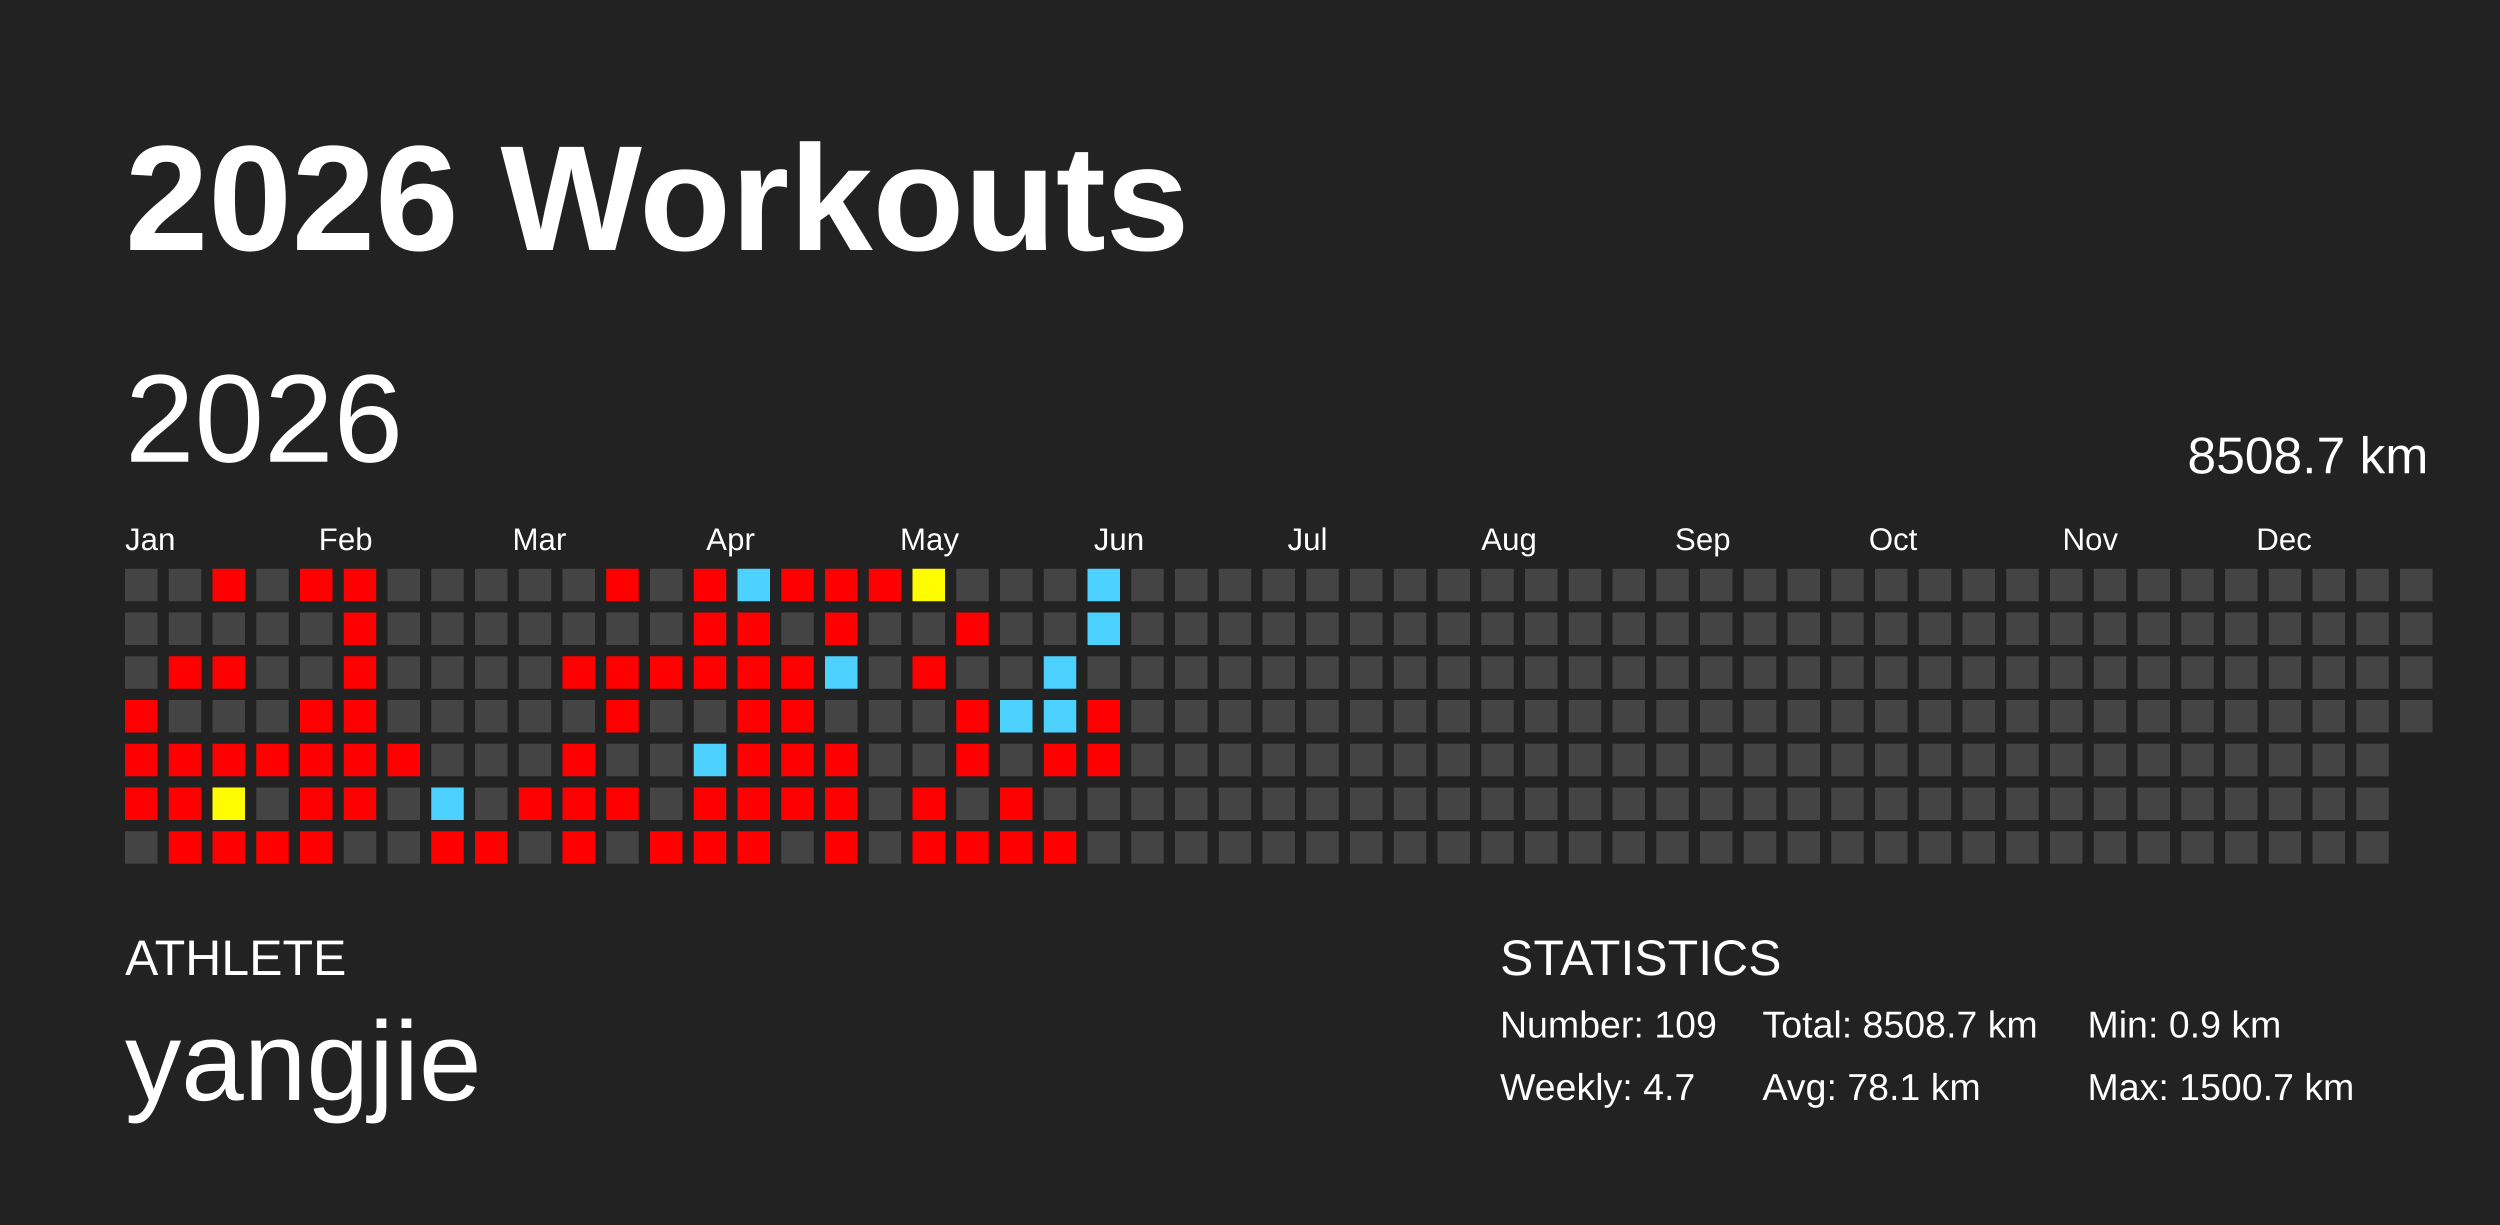
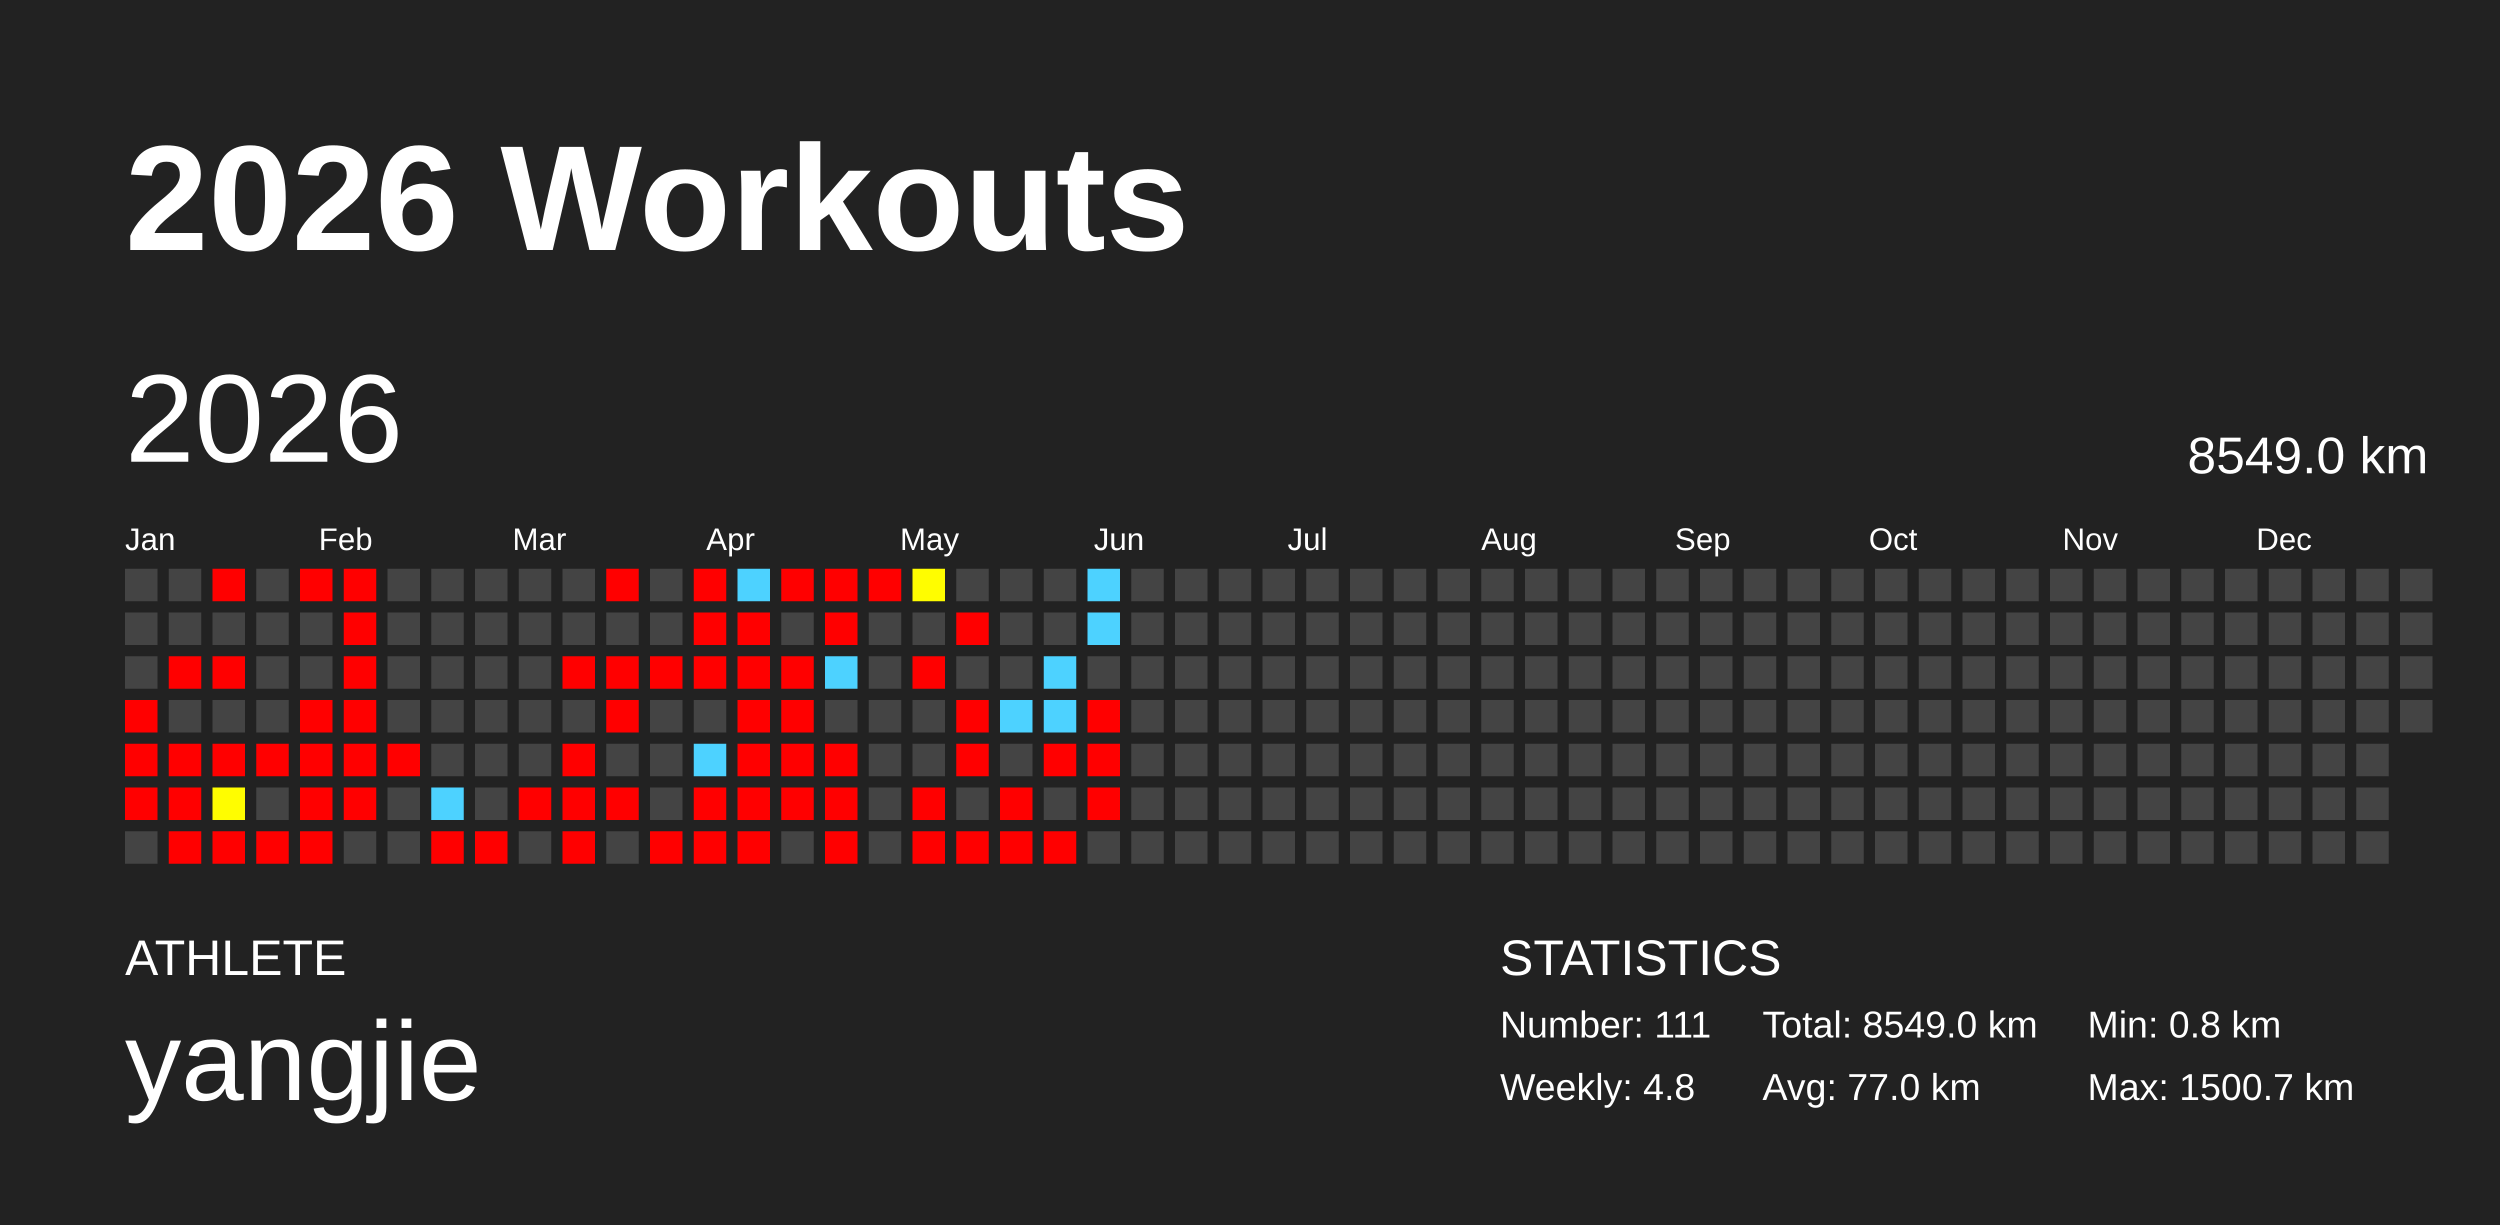
<svg xmlns="http://www.w3.org/2000/svg" baseProfile="full" height="98mm" version="1.1" viewBox="0,0,200,98" width="200mm">
  <defs />
  <rect fill="#222222" height="98" width="200" x="0" y="0" />
  <text fill="#FFFFFF" style="font-size:12px; font-family:Arial; font-weight:bold;" x="10" y="20">2026 Workouts</text>
  <text fill="#FFFFFF" style="font-size:4px; font-family:Arial" x="10" y="78">ATHLETE</text>
  <text fill="#FFFFFF" style="font-size:9px; font-family:Arial" x="10" y="88">yangjie</text>
  <text fill="#FFFFFF" style="font-size:4px; font-family:Arial" x="120" y="78">STATISTICS</text>
-   <text fill="#FFFFFF" style="font-size:3px; font-family:Arial" x="120" y="83">Number: 109</text>
-   <text fill="#FFFFFF" style="font-size:3px; font-family:Arial" x="120" y="88">Weekly: 4.7</text>
-   <text fill="#FFFFFF" style="font-size:3px; font-family:Arial" x="141" y="83">Total: 8508.7 km</text>
-   <text fill="#FFFFFF" style="font-size:3px; font-family:Arial" x="141" y="88">Avg: 78.1 km</text>
-   <text fill="#FFFFFF" style="font-size:3px; font-family:Arial" x="167" y="83">Min: 0.9 km</text>
+   <text fill="#FFFFFF" style="font-size:3px; font-family:Arial" x="120" y="83">Number: 111</text>
+   <text fill="#FFFFFF" style="font-size:3px; font-family:Arial" x="120" y="88">Weekly: 4.8</text>
+   <text fill="#FFFFFF" style="font-size:3px; font-family:Arial" x="141" y="83">Total: 8549.0 km</text>
+   <text fill="#FFFFFF" style="font-size:3px; font-family:Arial" x="141" y="88">Avg: 77.0 km</text>
+   <text fill="#FFFFFF" style="font-size:3px; font-family:Arial" x="167" y="83">Min: 0.8 km</text>
  <text fill="#FFFFFF" style="font-size:3px; font-family:Arial" x="167" y="88">Max: 1500.7 km</text>
  <text dominant-baseline="hanging" fill="#FFFFFF" style="font-size:10.0px; font-family:Arial;" x="10" y="30">2026</text>
-   <text dominant-baseline="hanging" fill="#FFFFFF" style="font-size:4.125px; font-family:Arial;" x="175" y="35">8508.7 km</text>
+   <text dominant-baseline="hanging" fill="#FFFFFF" style="font-size:4.125px; font-family:Arial;" x="175" y="35">8549.0 km</text>
  <text fill="#FFFFFF" style="font-size:2.5px; font-family:Arial" x="10.0" y="44">Jan</text>
  <text fill="#FFFFFF" style="font-size:2.5px; font-family:Arial" x="25.5" y="44">Feb</text>
  <text fill="#FFFFFF" style="font-size:2.5px; font-family:Arial" x="41.0" y="44">Mar</text>
  <text fill="#FFFFFF" style="font-size:2.5px; font-family:Arial" x="56.5" y="44">Apr</text>
  <text fill="#FFFFFF" style="font-size:2.5px; font-family:Arial" x="72.0" y="44">May</text>
  <text fill="#FFFFFF" style="font-size:2.5px; font-family:Arial" x="87.5" y="44">Jun</text>
  <text fill="#FFFFFF" style="font-size:2.5px; font-family:Arial" x="103.0" y="44">Jul</text>
  <text fill="#FFFFFF" style="font-size:2.5px; font-family:Arial" x="118.5" y="44">Aug</text>
  <text fill="#FFFFFF" style="font-size:2.5px; font-family:Arial" x="134.0" y="44">Sep</text>
  <text fill="#FFFFFF" style="font-size:2.5px; font-family:Arial" x="149.5" y="44">Oct</text>
  <text fill="#FFFFFF" style="font-size:2.5px; font-family:Arial" x="165.0" y="44">Nov</text>
  <text fill="#FFFFFF" style="font-size:2.5px; font-family:Arial" x="180.5" y="44">Dec</text>
  <rect fill="#444444" height="2.6" width="2.6" x="10.0" y="45.5" />
  <rect fill="#444444" height="2.6" width="2.6" x="10.0" y="49.0" />
  <rect fill="#444444" height="2.6" width="2.6" x="10.0" y="52.5" />
  <rect fill="red" height="2.6" width="2.6" x="10.0" y="56.0" />
  <rect fill="red" height="2.6" width="2.6" x="10.0" y="59.5" />
  <rect fill="red" height="2.6" width="2.6" x="10.0" y="63.0" />
  <rect fill="#444444" height="2.6" width="2.6" x="10.0" y="66.5" />
  <rect fill="#444444" height="2.6" width="2.6" x="13.5" y="45.5" />
  <rect fill="#444444" height="2.6" width="2.6" x="13.5" y="49.0" />
  <rect fill="red" height="2.6" width="2.6" x="13.5" y="52.5" />
  <rect fill="#444444" height="2.6" width="2.6" x="13.5" y="56.0" />
  <rect fill="red" height="2.6" width="2.6" x="13.5" y="59.5" />
  <rect fill="red" height="2.6" width="2.6" x="13.5" y="63.0" />
  <rect fill="red" height="2.6" width="2.6" x="13.5" y="66.5" />
  <rect fill="red" height="2.6" width="2.6" x="17.0" y="45.5" />
  <rect fill="#444444" height="2.6" width="2.6" x="17.0" y="49.0" />
  <rect fill="red" height="2.6" width="2.6" x="17.0" y="52.5" />
  <rect fill="#444444" height="2.6" width="2.6" x="17.0" y="56.0" />
  <rect fill="red" height="2.6" width="2.6" x="17.0" y="59.5" />
  <rect fill="#fffd00" height="2.6" width="2.6" x="17.0" y="63.0" />
  <rect fill="red" height="2.6" width="2.6" x="17.0" y="66.5" />
  <rect fill="#444444" height="2.6" width="2.6" x="20.5" y="45.5" />
  <rect fill="#444444" height="2.6" width="2.6" x="20.5" y="49.0" />
  <rect fill="#444444" height="2.6" width="2.6" x="20.5" y="52.5" />
  <rect fill="#444444" height="2.6" width="2.6" x="20.5" y="56.0" />
  <rect fill="red" height="2.6" width="2.6" x="20.5" y="59.5" />
  <rect fill="#444444" height="2.6" width="2.6" x="20.5" y="63.0" />
  <rect fill="red" height="2.6" width="2.6" x="20.5" y="66.5" />
  <rect fill="red" height="2.6" width="2.6" x="24.0" y="45.5" />
  <rect fill="#444444" height="2.6" width="2.6" x="24.0" y="49.0" />
  <rect fill="#444444" height="2.6" width="2.6" x="24.0" y="52.5" />
  <rect fill="red" height="2.6" width="2.6" x="24.0" y="56.0" />
  <rect fill="red" height="2.6" width="2.6" x="24.0" y="59.5" />
  <rect fill="red" height="2.6" width="2.6" x="24.0" y="63.0" />
  <rect fill="red" height="2.6" width="2.6" x="24.0" y="66.5" />
  <rect fill="red" height="2.6" width="2.6" x="27.5" y="45.5" />
  <rect fill="red" height="2.6" width="2.6" x="27.5" y="49.0" />
  <rect fill="red" height="2.6" width="2.6" x="27.5" y="52.5" />
  <rect fill="red" height="2.6" width="2.6" x="27.5" y="56.0" />
  <rect fill="red" height="2.6" width="2.6" x="27.5" y="59.5" />
  <rect fill="red" height="2.6" width="2.6" x="27.5" y="63.0" />
  <rect fill="#444444" height="2.6" width="2.6" x="27.5" y="66.5" />
  <rect fill="#444444" height="2.6" width="2.6" x="31.0" y="45.5" />
  <rect fill="#444444" height="2.6" width="2.6" x="31.0" y="49.0" />
  <rect fill="#444444" height="2.6" width="2.6" x="31.0" y="52.5" />
  <rect fill="#444444" height="2.6" width="2.6" x="31.0" y="56.0" />
  <rect fill="red" height="2.6" width="2.6" x="31.0" y="59.5" />
  <rect fill="#444444" height="2.6" width="2.6" x="31.0" y="63.0" />
  <rect fill="#444444" height="2.6" width="2.6" x="31.0" y="66.5" />
  <rect fill="#444444" height="2.6" width="2.6" x="34.5" y="45.5" />
  <rect fill="#444444" height="2.6" width="2.6" x="34.5" y="49.0" />
  <rect fill="#444444" height="2.6" width="2.6" x="34.5" y="52.5" />
  <rect fill="#444444" height="2.6" width="2.6" x="34.5" y="56.0" />
  <rect fill="#444444" height="2.6" width="2.6" x="34.5" y="59.5" />
  <rect fill="#4dd2ff" height="2.6" width="2.6" x="34.5" y="63.0" />
  <rect fill="red" height="2.6" width="2.6" x="34.5" y="66.5" />
  <rect fill="#444444" height="2.6" width="2.6" x="38.0" y="45.5" />
  <rect fill="#444444" height="2.6" width="2.6" x="38.0" y="49.0" />
  <rect fill="#444444" height="2.6" width="2.6" x="38.0" y="52.5" />
  <rect fill="#444444" height="2.6" width="2.6" x="38.0" y="56.0" />
  <rect fill="#444444" height="2.6" width="2.6" x="38.0" y="59.5" />
  <rect fill="#444444" height="2.6" width="2.6" x="38.0" y="63.0" />
  <rect fill="red" height="2.6" width="2.6" x="38.0" y="66.5" />
  <rect fill="#444444" height="2.6" width="2.6" x="41.5" y="45.5" />
  <rect fill="#444444" height="2.6" width="2.6" x="41.5" y="49.0" />
  <rect fill="#444444" height="2.6" width="2.6" x="41.5" y="52.5" />
  <rect fill="#444444" height="2.6" width="2.6" x="41.5" y="56.0" />
  <rect fill="#444444" height="2.6" width="2.6" x="41.5" y="59.5" />
  <rect fill="red" height="2.6" width="2.6" x="41.5" y="63.0" />
  <rect fill="#444444" height="2.6" width="2.6" x="41.5" y="66.5" />
  <rect fill="#444444" height="2.6" width="2.6" x="45.0" y="45.5" />
  <rect fill="#444444" height="2.6" width="2.6" x="45.0" y="49.0" />
  <rect fill="red" height="2.6" width="2.6" x="45.0" y="52.5" />
  <rect fill="#444444" height="2.6" width="2.6" x="45.0" y="56.0" />
  <rect fill="red" height="2.6" width="2.6" x="45.0" y="59.5" />
  <rect fill="red" height="2.6" width="2.6" x="45.0" y="63.0" />
  <rect fill="red" height="2.6" width="2.6" x="45.0" y="66.5" />
  <rect fill="red" height="2.6" width="2.6" x="48.5" y="45.5" />
  <rect fill="#444444" height="2.6" width="2.6" x="48.5" y="49.0" />
  <rect fill="red" height="2.6" width="2.6" x="48.5" y="52.5" />
  <rect fill="red" height="2.6" width="2.6" x="48.5" y="56.0" />
  <rect fill="#444444" height="2.6" width="2.6" x="48.5" y="59.5" />
  <rect fill="red" height="2.6" width="2.6" x="48.5" y="63.0" />
  <rect fill="#444444" height="2.6" width="2.6" x="48.5" y="66.5" />
  <rect fill="#444444" height="2.6" width="2.6" x="52.0" y="45.5" />
  <rect fill="#444444" height="2.6" width="2.6" x="52.0" y="49.0" />
  <rect fill="red" height="2.6" width="2.6" x="52.0" y="52.5" />
  <rect fill="#444444" height="2.6" width="2.6" x="52.0" y="56.0" />
  <rect fill="#444444" height="2.6" width="2.6" x="52.0" y="59.5" />
  <rect fill="#444444" height="2.6" width="2.6" x="52.0" y="63.0" />
  <rect fill="red" height="2.6" width="2.6" x="52.0" y="66.5" />
  <rect fill="red" height="2.6" width="2.6" x="55.5" y="45.5" />
  <rect fill="red" height="2.6" width="2.6" x="55.5" y="49.0" />
  <rect fill="red" height="2.6" width="2.6" x="55.5" y="52.5" />
  <rect fill="#444444" height="2.6" width="2.6" x="55.5" y="56.0" />
  <rect fill="#4dd2ff" height="2.6" width="2.6" x="55.5" y="59.5" />
  <rect fill="red" height="2.6" width="2.6" x="55.5" y="63.0" />
  <rect fill="red" height="2.6" width="2.6" x="55.5" y="66.5" />
  <rect fill="#4dd2ff" height="2.6" width="2.6" x="59.0" y="45.5" />
  <rect fill="red" height="2.6" width="2.6" x="59.0" y="49.0" />
  <rect fill="red" height="2.6" width="2.6" x="59.0" y="52.5" />
  <rect fill="red" height="2.6" width="2.6" x="59.0" y="56.0" />
  <rect fill="red" height="2.6" width="2.6" x="59.0" y="59.5" />
  <rect fill="red" height="2.6" width="2.6" x="59.0" y="63.0" />
  <rect fill="red" height="2.6" width="2.6" x="59.0" y="66.5" />
  <rect fill="red" height="2.6" width="2.6" x="62.5" y="45.5" />
  <rect fill="#444444" height="2.6" width="2.6" x="62.5" y="49.0" />
  <rect fill="red" height="2.6" width="2.6" x="62.5" y="52.5" />
  <rect fill="red" height="2.6" width="2.6" x="62.5" y="56.0" />
  <rect fill="red" height="2.6" width="2.6" x="62.5" y="59.5" />
  <rect fill="red" height="2.6" width="2.6" x="62.5" y="63.0" />
  <rect fill="#444444" height="2.6" width="2.6" x="62.5" y="66.5" />
  <rect fill="red" height="2.6" width="2.6" x="66.0" y="45.5" />
  <rect fill="red" height="2.6" width="2.6" x="66.0" y="49.0" />
  <rect fill="#4dd2ff" height="2.6" width="2.6" x="66.0" y="52.5" />
  <rect fill="#444444" height="2.6" width="2.6" x="66.0" y="56.0" />
  <rect fill="red" height="2.6" width="2.6" x="66.0" y="59.5" />
  <rect fill="red" height="2.6" width="2.6" x="66.0" y="63.0" />
  <rect fill="red" height="2.6" width="2.6" x="66.0" y="66.5" />
  <rect fill="red" height="2.6" width="2.6" x="69.5" y="45.5" />
  <rect fill="#444444" height="2.6" width="2.6" x="69.5" y="49.0" />
  <rect fill="#444444" height="2.6" width="2.6" x="69.5" y="52.5" />
  <rect fill="#444444" height="2.6" width="2.6" x="69.5" y="56.0" />
  <rect fill="#444444" height="2.6" width="2.6" x="69.5" y="59.5" />
  <rect fill="#444444" height="2.6" width="2.6" x="69.5" y="63.0" />
  <rect fill="#444444" height="2.6" width="2.6" x="69.5" y="66.5" />
  <rect fill="#fffd00" height="2.6" width="2.6" x="73.0" y="45.5" />
  <rect fill="#444444" height="2.6" width="2.6" x="73.0" y="49.0" />
  <rect fill="red" height="2.6" width="2.6" x="73.0" y="52.5" />
  <rect fill="#444444" height="2.6" width="2.6" x="73.0" y="56.0" />
  <rect fill="#444444" height="2.6" width="2.6" x="73.0" y="59.5" />
  <rect fill="red" height="2.6" width="2.6" x="73.0" y="63.0" />
  <rect fill="red" height="2.6" width="2.6" x="73.0" y="66.5" />
  <rect fill="#444444" height="2.6" width="2.6" x="76.5" y="45.5" />
  <rect fill="red" height="2.6" width="2.6" x="76.5" y="49.0" />
  <rect fill="#444444" height="2.6" width="2.6" x="76.5" y="52.5" />
  <rect fill="red" height="2.6" width="2.6" x="76.5" y="56.0" />
  <rect fill="red" height="2.6" width="2.6" x="76.5" y="59.5" />
  <rect fill="#444444" height="2.6" width="2.6" x="76.5" y="63.0" />
  <rect fill="red" height="2.6" width="2.6" x="76.5" y="66.5" />
  <rect fill="#444444" height="2.6" width="2.6" x="80.0" y="45.5" />
  <rect fill="#444444" height="2.6" width="2.6" x="80.0" y="49.0" />
  <rect fill="#444444" height="2.6" width="2.6" x="80.0" y="52.5" />
  <rect fill="#4dd2ff" height="2.6" width="2.6" x="80.0" y="56.0" />
  <rect fill="#444444" height="2.6" width="2.6" x="80.0" y="59.5" />
  <rect fill="red" height="2.6" width="2.6" x="80.0" y="63.0" />
  <rect fill="red" height="2.6" width="2.6" x="80.0" y="66.5" />
  <rect fill="#444444" height="2.6" width="2.6" x="83.5" y="45.5" />
  <rect fill="#444444" height="2.6" width="2.6" x="83.5" y="49.0" />
  <rect fill="#4dd2ff" height="2.6" width="2.6" x="83.5" y="52.5" />
  <rect fill="#4dd2ff" height="2.6" width="2.6" x="83.5" y="56.0" />
  <rect fill="red" height="2.6" width="2.6" x="83.5" y="59.5" />
  <rect fill="#444444" height="2.6" width="2.6" x="83.5" y="63.0" />
  <rect fill="red" height="2.6" width="2.6" x="83.5" y="66.5" />
  <rect fill="#4dd2ff" height="2.6" width="2.6" x="87.0" y="45.5" />
  <rect fill="#4dd2ff" height="2.6" width="2.6" x="87.0" y="49.0" />
  <rect fill="#444444" height="2.6" width="2.6" x="87.0" y="52.5" />
  <rect fill="red" height="2.6" width="2.6" x="87.0" y="56.0" />
  <rect fill="red" height="2.6" width="2.6" x="87.0" y="59.5" />
-   <rect fill="#444444" height="2.6" width="2.6" x="87.0" y="63.0" />
+   <rect fill="red" height="2.6" width="2.6" x="87.0" y="63.0" />
  <rect fill="#444444" height="2.6" width="2.6" x="87.0" y="66.5" />
  <rect fill="#444444" height="2.6" width="2.6" x="90.5" y="45.5" />
  <rect fill="#444444" height="2.6" width="2.6" x="90.5" y="49.0" />
  <rect fill="#444444" height="2.6" width="2.6" x="90.5" y="52.5" />
  <rect fill="#444444" height="2.6" width="2.6" x="90.5" y="56.0" />
  <rect fill="#444444" height="2.6" width="2.6" x="90.5" y="59.5" />
  <rect fill="#444444" height="2.6" width="2.6" x="90.5" y="63.0" />
  <rect fill="#444444" height="2.6" width="2.6" x="90.5" y="66.5" />
  <rect fill="#444444" height="2.6" width="2.6" x="94.0" y="45.5" />
  <rect fill="#444444" height="2.6" width="2.6" x="94.0" y="49.0" />
  <rect fill="#444444" height="2.6" width="2.6" x="94.0" y="52.5" />
  <rect fill="#444444" height="2.6" width="2.6" x="94.0" y="56.0" />
  <rect fill="#444444" height="2.6" width="2.6" x="94.0" y="59.5" />
  <rect fill="#444444" height="2.6" width="2.6" x="94.0" y="63.0" />
  <rect fill="#444444" height="2.6" width="2.6" x="94.0" y="66.5" />
  <rect fill="#444444" height="2.6" width="2.6" x="97.5" y="45.5" />
  <rect fill="#444444" height="2.6" width="2.6" x="97.5" y="49.0" />
  <rect fill="#444444" height="2.6" width="2.6" x="97.5" y="52.5" />
  <rect fill="#444444" height="2.6" width="2.6" x="97.5" y="56.0" />
  <rect fill="#444444" height="2.6" width="2.6" x="97.5" y="59.5" />
  <rect fill="#444444" height="2.6" width="2.6" x="97.5" y="63.0" />
  <rect fill="#444444" height="2.6" width="2.6" x="97.5" y="66.5" />
  <rect fill="#444444" height="2.6" width="2.6" x="101.0" y="45.5" />
  <rect fill="#444444" height="2.6" width="2.6" x="101.0" y="49.0" />
  <rect fill="#444444" height="2.6" width="2.6" x="101.0" y="52.5" />
  <rect fill="#444444" height="2.6" width="2.6" x="101.0" y="56.0" />
  <rect fill="#444444" height="2.6" width="2.6" x="101.0" y="59.5" />
  <rect fill="#444444" height="2.6" width="2.6" x="101.0" y="63.0" />
  <rect fill="#444444" height="2.6" width="2.6" x="101.0" y="66.5" />
  <rect fill="#444444" height="2.6" width="2.6" x="104.5" y="45.5" />
  <rect fill="#444444" height="2.6" width="2.6" x="104.5" y="49.0" />
  <rect fill="#444444" height="2.6" width="2.6" x="104.5" y="52.5" />
  <rect fill="#444444" height="2.6" width="2.6" x="104.5" y="56.0" />
  <rect fill="#444444" height="2.6" width="2.6" x="104.5" y="59.5" />
  <rect fill="#444444" height="2.6" width="2.6" x="104.5" y="63.0" />
  <rect fill="#444444" height="2.6" width="2.6" x="104.5" y="66.5" />
  <rect fill="#444444" height="2.6" width="2.6" x="108.0" y="45.5" />
  <rect fill="#444444" height="2.6" width="2.6" x="108.0" y="49.0" />
  <rect fill="#444444" height="2.6" width="2.6" x="108.0" y="52.5" />
  <rect fill="#444444" height="2.6" width="2.6" x="108.0" y="56.0" />
  <rect fill="#444444" height="2.6" width="2.6" x="108.0" y="59.5" />
  <rect fill="#444444" height="2.6" width="2.6" x="108.0" y="63.0" />
  <rect fill="#444444" height="2.6" width="2.6" x="108.0" y="66.5" />
  <rect fill="#444444" height="2.6" width="2.6" x="111.5" y="45.5" />
  <rect fill="#444444" height="2.6" width="2.6" x="111.5" y="49.0" />
  <rect fill="#444444" height="2.6" width="2.6" x="111.5" y="52.5" />
  <rect fill="#444444" height="2.6" width="2.6" x="111.5" y="56.0" />
  <rect fill="#444444" height="2.6" width="2.6" x="111.5" y="59.5" />
  <rect fill="#444444" height="2.6" width="2.6" x="111.5" y="63.0" />
  <rect fill="#444444" height="2.6" width="2.6" x="111.5" y="66.5" />
  <rect fill="#444444" height="2.6" width="2.6" x="115.0" y="45.5" />
  <rect fill="#444444" height="2.6" width="2.6" x="115.0" y="49.0" />
  <rect fill="#444444" height="2.6" width="2.6" x="115.0" y="52.5" />
  <rect fill="#444444" height="2.6" width="2.6" x="115.0" y="56.0" />
  <rect fill="#444444" height="2.6" width="2.6" x="115.0" y="59.5" />
  <rect fill="#444444" height="2.6" width="2.6" x="115.0" y="63.0" />
  <rect fill="#444444" height="2.6" width="2.6" x="115.0" y="66.5" />
  <rect fill="#444444" height="2.6" width="2.6" x="118.5" y="45.5" />
  <rect fill="#444444" height="2.6" width="2.6" x="118.5" y="49.0" />
  <rect fill="#444444" height="2.6" width="2.6" x="118.5" y="52.5" />
  <rect fill="#444444" height="2.6" width="2.6" x="118.5" y="56.0" />
  <rect fill="#444444" height="2.6" width="2.6" x="118.5" y="59.5" />
  <rect fill="#444444" height="2.6" width="2.6" x="118.5" y="63.0" />
  <rect fill="#444444" height="2.6" width="2.6" x="118.5" y="66.5" />
  <rect fill="#444444" height="2.6" width="2.6" x="122.0" y="45.5" />
  <rect fill="#444444" height="2.6" width="2.6" x="122.0" y="49.0" />
  <rect fill="#444444" height="2.6" width="2.6" x="122.0" y="52.5" />
  <rect fill="#444444" height="2.6" width="2.6" x="122.0" y="56.0" />
  <rect fill="#444444" height="2.6" width="2.6" x="122.0" y="59.5" />
  <rect fill="#444444" height="2.6" width="2.6" x="122.0" y="63.0" />
  <rect fill="#444444" height="2.6" width="2.6" x="122.0" y="66.5" />
  <rect fill="#444444" height="2.6" width="2.6" x="125.5" y="45.5" />
  <rect fill="#444444" height="2.6" width="2.6" x="125.5" y="49.0" />
  <rect fill="#444444" height="2.6" width="2.6" x="125.5" y="52.5" />
  <rect fill="#444444" height="2.6" width="2.6" x="125.5" y="56.0" />
  <rect fill="#444444" height="2.6" width="2.6" x="125.5" y="59.5" />
  <rect fill="#444444" height="2.6" width="2.6" x="125.5" y="63.0" />
  <rect fill="#444444" height="2.6" width="2.6" x="125.5" y="66.5" />
  <rect fill="#444444" height="2.6" width="2.6" x="129.0" y="45.5" />
  <rect fill="#444444" height="2.6" width="2.6" x="129.0" y="49.0" />
  <rect fill="#444444" height="2.6" width="2.6" x="129.0" y="52.5" />
  <rect fill="#444444" height="2.6" width="2.6" x="129.0" y="56.0" />
  <rect fill="#444444" height="2.6" width="2.6" x="129.0" y="59.5" />
  <rect fill="#444444" height="2.6" width="2.6" x="129.0" y="63.0" />
  <rect fill="#444444" height="2.6" width="2.6" x="129.0" y="66.5" />
  <rect fill="#444444" height="2.6" width="2.6" x="132.5" y="45.5" />
  <rect fill="#444444" height="2.6" width="2.6" x="132.5" y="49.0" />
  <rect fill="#444444" height="2.6" width="2.6" x="132.5" y="52.5" />
  <rect fill="#444444" height="2.6" width="2.6" x="132.5" y="56.0" />
  <rect fill="#444444" height="2.6" width="2.6" x="132.5" y="59.5" />
  <rect fill="#444444" height="2.6" width="2.6" x="132.5" y="63.0" />
  <rect fill="#444444" height="2.6" width="2.6" x="132.5" y="66.5" />
  <rect fill="#444444" height="2.6" width="2.6" x="136.0" y="45.5" />
  <rect fill="#444444" height="2.6" width="2.6" x="136.0" y="49.0" />
  <rect fill="#444444" height="2.6" width="2.6" x="136.0" y="52.5" />
  <rect fill="#444444" height="2.6" width="2.6" x="136.0" y="56.0" />
  <rect fill="#444444" height="2.6" width="2.6" x="136.0" y="59.5" />
  <rect fill="#444444" height="2.6" width="2.6" x="136.0" y="63.0" />
  <rect fill="#444444" height="2.6" width="2.6" x="136.0" y="66.5" />
  <rect fill="#444444" height="2.6" width="2.6" x="139.5" y="45.5" />
  <rect fill="#444444" height="2.6" width="2.6" x="139.5" y="49.0" />
  <rect fill="#444444" height="2.6" width="2.6" x="139.5" y="52.5" />
  <rect fill="#444444" height="2.6" width="2.6" x="139.5" y="56.0" />
  <rect fill="#444444" height="2.6" width="2.6" x="139.5" y="59.5" />
  <rect fill="#444444" height="2.6" width="2.6" x="139.5" y="63.0" />
  <rect fill="#444444" height="2.6" width="2.6" x="139.5" y="66.5" />
  <rect fill="#444444" height="2.6" width="2.6" x="143.0" y="45.5" />
  <rect fill="#444444" height="2.6" width="2.6" x="143.0" y="49.0" />
  <rect fill="#444444" height="2.6" width="2.6" x="143.0" y="52.5" />
  <rect fill="#444444" height="2.6" width="2.6" x="143.0" y="56.0" />
  <rect fill="#444444" height="2.6" width="2.6" x="143.0" y="59.5" />
  <rect fill="#444444" height="2.6" width="2.6" x="143.0" y="63.0" />
  <rect fill="#444444" height="2.6" width="2.6" x="143.0" y="66.5" />
  <rect fill="#444444" height="2.6" width="2.6" x="146.5" y="45.5" />
  <rect fill="#444444" height="2.6" width="2.6" x="146.5" y="49.0" />
  <rect fill="#444444" height="2.6" width="2.6" x="146.5" y="52.5" />
  <rect fill="#444444" height="2.6" width="2.6" x="146.5" y="56.0" />
  <rect fill="#444444" height="2.6" width="2.6" x="146.5" y="59.5" />
  <rect fill="#444444" height="2.6" width="2.6" x="146.5" y="63.0" />
  <rect fill="#444444" height="2.6" width="2.6" x="146.5" y="66.5" />
  <rect fill="#444444" height="2.6" width="2.6" x="150.0" y="45.5" />
  <rect fill="#444444" height="2.6" width="2.6" x="150.0" y="49.0" />
  <rect fill="#444444" height="2.6" width="2.6" x="150.0" y="52.5" />
  <rect fill="#444444" height="2.6" width="2.6" x="150.0" y="56.0" />
  <rect fill="#444444" height="2.6" width="2.6" x="150.0" y="59.5" />
  <rect fill="#444444" height="2.6" width="2.6" x="150.0" y="63.0" />
  <rect fill="#444444" height="2.6" width="2.6" x="150.0" y="66.5" />
  <rect fill="#444444" height="2.6" width="2.6" x="153.5" y="45.5" />
  <rect fill="#444444" height="2.6" width="2.6" x="153.5" y="49.0" />
  <rect fill="#444444" height="2.6" width="2.6" x="153.5" y="52.5" />
  <rect fill="#444444" height="2.6" width="2.6" x="153.5" y="56.0" />
  <rect fill="#444444" height="2.6" width="2.6" x="153.5" y="59.5" />
  <rect fill="#444444" height="2.6" width="2.6" x="153.5" y="63.0" />
  <rect fill="#444444" height="2.6" width="2.6" x="153.5" y="66.5" />
  <rect fill="#444444" height="2.6" width="2.6" x="157.0" y="45.5" />
  <rect fill="#444444" height="2.6" width="2.6" x="157.0" y="49.0" />
  <rect fill="#444444" height="2.6" width="2.6" x="157.0" y="52.5" />
  <rect fill="#444444" height="2.6" width="2.6" x="157.0" y="56.0" />
  <rect fill="#444444" height="2.6" width="2.6" x="157.0" y="59.5" />
  <rect fill="#444444" height="2.6" width="2.6" x="157.0" y="63.0" />
  <rect fill="#444444" height="2.6" width="2.6" x="157.0" y="66.5" />
  <rect fill="#444444" height="2.6" width="2.6" x="160.5" y="45.5" />
  <rect fill="#444444" height="2.6" width="2.6" x="160.5" y="49.0" />
  <rect fill="#444444" height="2.6" width="2.6" x="160.5" y="52.5" />
  <rect fill="#444444" height="2.6" width="2.6" x="160.5" y="56.0" />
  <rect fill="#444444" height="2.6" width="2.6" x="160.5" y="59.5" />
  <rect fill="#444444" height="2.6" width="2.6" x="160.5" y="63.0" />
  <rect fill="#444444" height="2.6" width="2.6" x="160.5" y="66.5" />
  <rect fill="#444444" height="2.6" width="2.6" x="164.0" y="45.5" />
  <rect fill="#444444" height="2.6" width="2.6" x="164.0" y="49.0" />
  <rect fill="#444444" height="2.6" width="2.6" x="164.0" y="52.5" />
  <rect fill="#444444" height="2.6" width="2.6" x="164.0" y="56.0" />
  <rect fill="#444444" height="2.6" width="2.6" x="164.0" y="59.5" />
  <rect fill="#444444" height="2.6" width="2.6" x="164.0" y="63.0" />
  <rect fill="#444444" height="2.6" width="2.6" x="164.0" y="66.5" />
  <rect fill="#444444" height="2.6" width="2.6" x="167.5" y="45.5" />
  <rect fill="#444444" height="2.6" width="2.6" x="167.5" y="49.0" />
  <rect fill="#444444" height="2.6" width="2.6" x="167.5" y="52.5" />
  <rect fill="#444444" height="2.6" width="2.6" x="167.5" y="56.0" />
  <rect fill="#444444" height="2.6" width="2.6" x="167.5" y="59.5" />
  <rect fill="#444444" height="2.6" width="2.6" x="167.5" y="63.0" />
  <rect fill="#444444" height="2.6" width="2.6" x="167.5" y="66.5" />
  <rect fill="#444444" height="2.6" width="2.6" x="171.0" y="45.5" />
  <rect fill="#444444" height="2.6" width="2.6" x="171.0" y="49.0" />
  <rect fill="#444444" height="2.6" width="2.6" x="171.0" y="52.5" />
  <rect fill="#444444" height="2.6" width="2.6" x="171.0" y="56.0" />
  <rect fill="#444444" height="2.6" width="2.6" x="171.0" y="59.5" />
  <rect fill="#444444" height="2.6" width="2.6" x="171.0" y="63.0" />
  <rect fill="#444444" height="2.6" width="2.6" x="171.0" y="66.5" />
  <rect fill="#444444" height="2.6" width="2.6" x="174.5" y="45.5" />
  <rect fill="#444444" height="2.6" width="2.6" x="174.5" y="49.0" />
  <rect fill="#444444" height="2.6" width="2.6" x="174.5" y="52.5" />
  <rect fill="#444444" height="2.6" width="2.6" x="174.5" y="56.0" />
  <rect fill="#444444" height="2.6" width="2.6" x="174.5" y="59.5" />
  <rect fill="#444444" height="2.6" width="2.6" x="174.5" y="63.0" />
  <rect fill="#444444" height="2.6" width="2.6" x="174.5" y="66.5" />
  <rect fill="#444444" height="2.6" width="2.6" x="178.0" y="45.5" />
  <rect fill="#444444" height="2.6" width="2.6" x="178.0" y="49.0" />
  <rect fill="#444444" height="2.6" width="2.6" x="178.0" y="52.5" />
  <rect fill="#444444" height="2.6" width="2.6" x="178.0" y="56.0" />
  <rect fill="#444444" height="2.6" width="2.6" x="178.0" y="59.5" />
  <rect fill="#444444" height="2.6" width="2.6" x="178.0" y="63.0" />
  <rect fill="#444444" height="2.6" width="2.6" x="178.0" y="66.5" />
  <rect fill="#444444" height="2.6" width="2.6" x="181.5" y="45.5" />
  <rect fill="#444444" height="2.6" width="2.6" x="181.5" y="49.0" />
  <rect fill="#444444" height="2.6" width="2.6" x="181.5" y="52.5" />
  <rect fill="#444444" height="2.6" width="2.6" x="181.5" y="56.0" />
  <rect fill="#444444" height="2.6" width="2.6" x="181.5" y="59.5" />
  <rect fill="#444444" height="2.6" width="2.6" x="181.5" y="63.0" />
  <rect fill="#444444" height="2.6" width="2.6" x="181.5" y="66.5" />
  <rect fill="#444444" height="2.6" width="2.6" x="185.0" y="45.5" />
  <rect fill="#444444" height="2.6" width="2.6" x="185.0" y="49.0" />
  <rect fill="#444444" height="2.6" width="2.6" x="185.0" y="52.5" />
  <rect fill="#444444" height="2.6" width="2.6" x="185.0" y="56.0" />
  <rect fill="#444444" height="2.6" width="2.6" x="185.0" y="59.5" />
  <rect fill="#444444" height="2.6" width="2.6" x="185.0" y="63.0" />
  <rect fill="#444444" height="2.6" width="2.6" x="185.0" y="66.5" />
  <rect fill="#444444" height="2.6" width="2.6" x="188.5" y="45.5" />
  <rect fill="#444444" height="2.6" width="2.6" x="188.5" y="49.0" />
  <rect fill="#444444" height="2.6" width="2.6" x="188.5" y="52.5" />
  <rect fill="#444444" height="2.6" width="2.6" x="188.5" y="56.0" />
  <rect fill="#444444" height="2.6" width="2.6" x="188.5" y="59.5" />
  <rect fill="#444444" height="2.6" width="2.6" x="188.5" y="63.0" />
  <rect fill="#444444" height="2.6" width="2.6" x="188.5" y="66.5" />
  <rect fill="#444444" height="2.6" width="2.6" x="192.0" y="45.5" />
  <rect fill="#444444" height="2.6" width="2.6" x="192.0" y="49.0" />
  <rect fill="#444444" height="2.6" width="2.6" x="192.0" y="52.5" />
  <rect fill="#444444" height="2.6" width="2.6" x="192.0" y="56.0" />
</svg>
